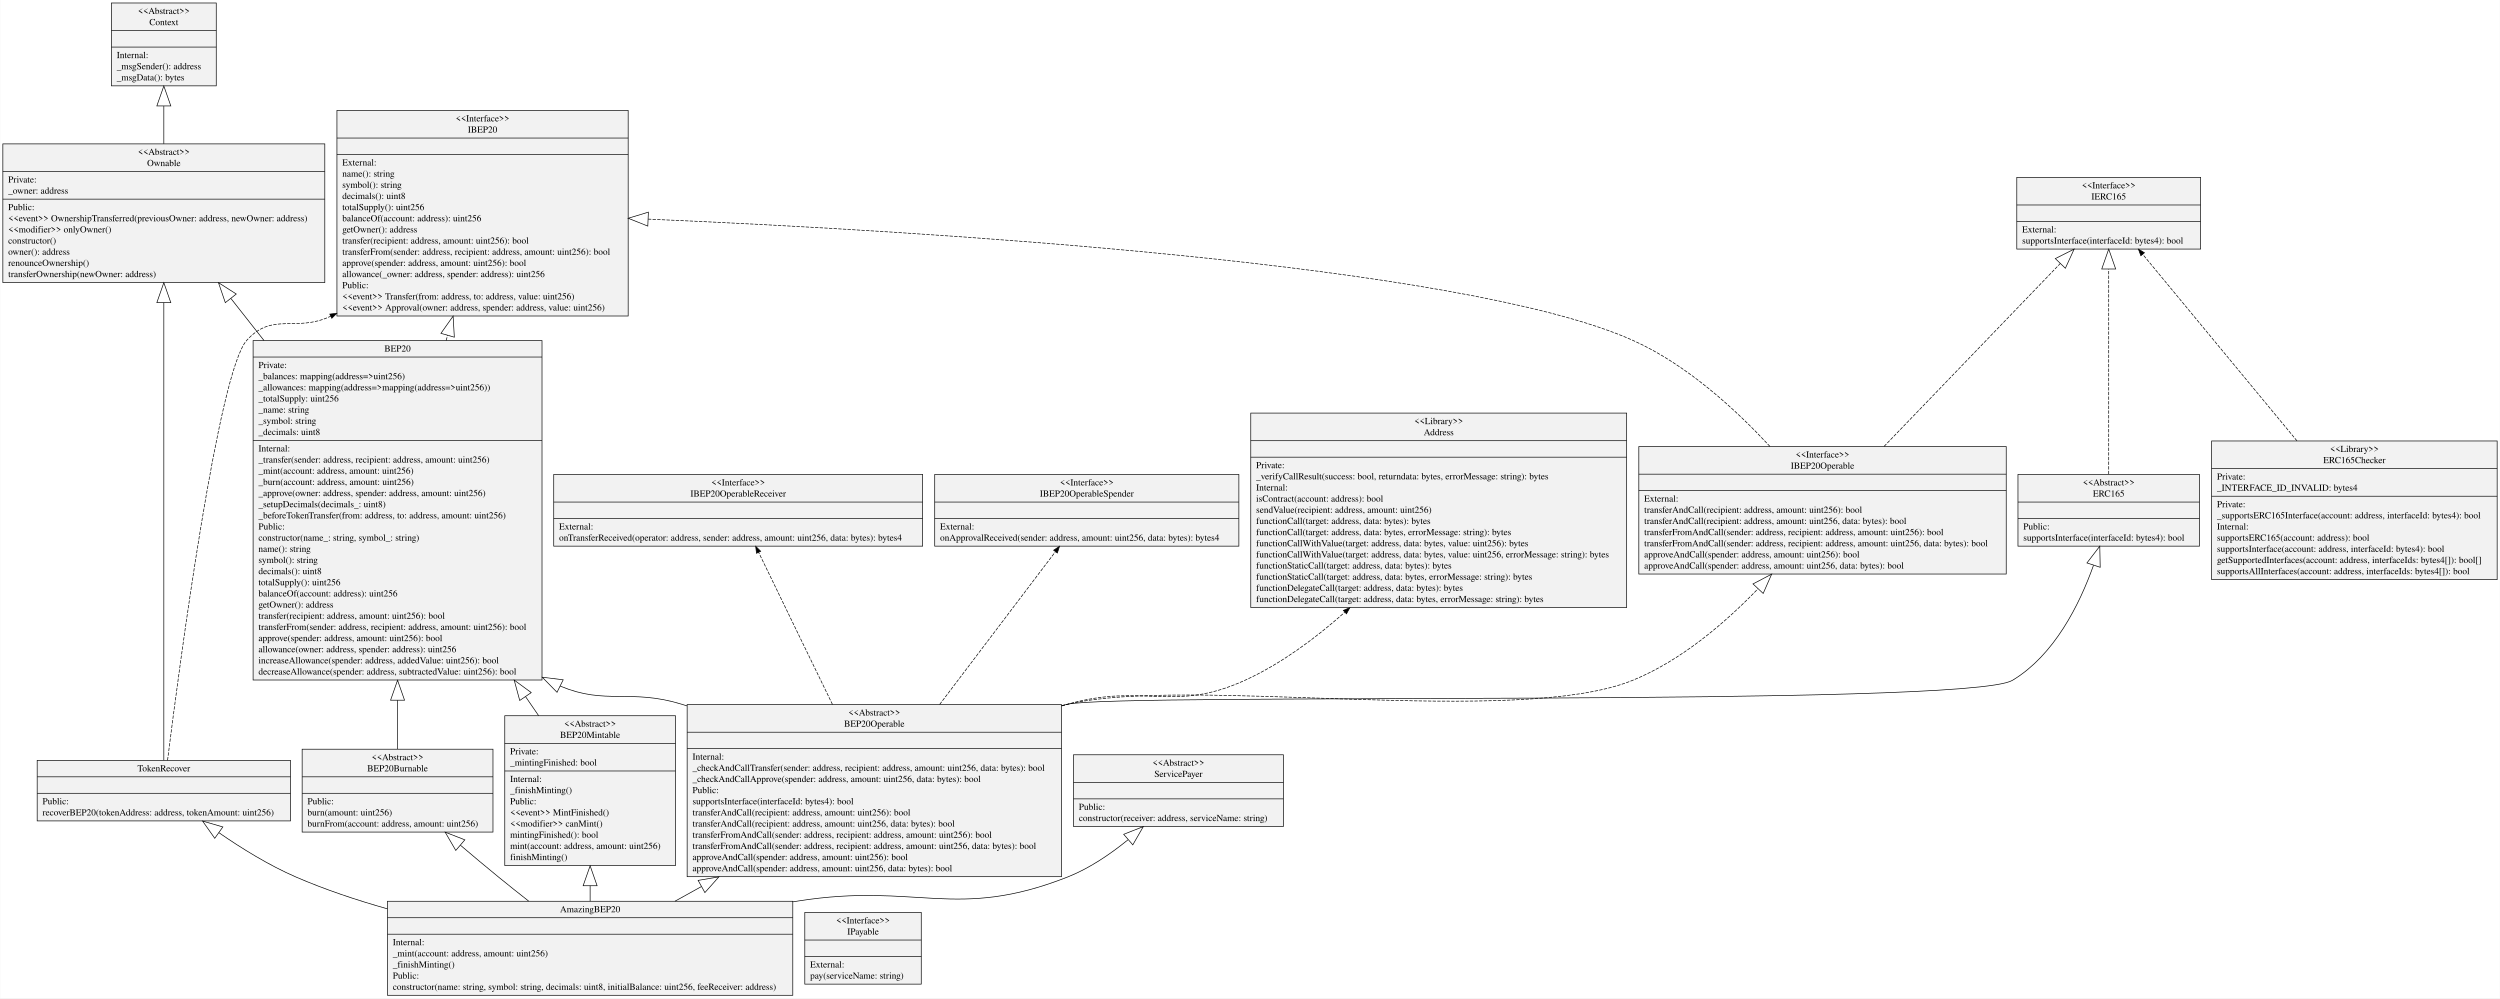
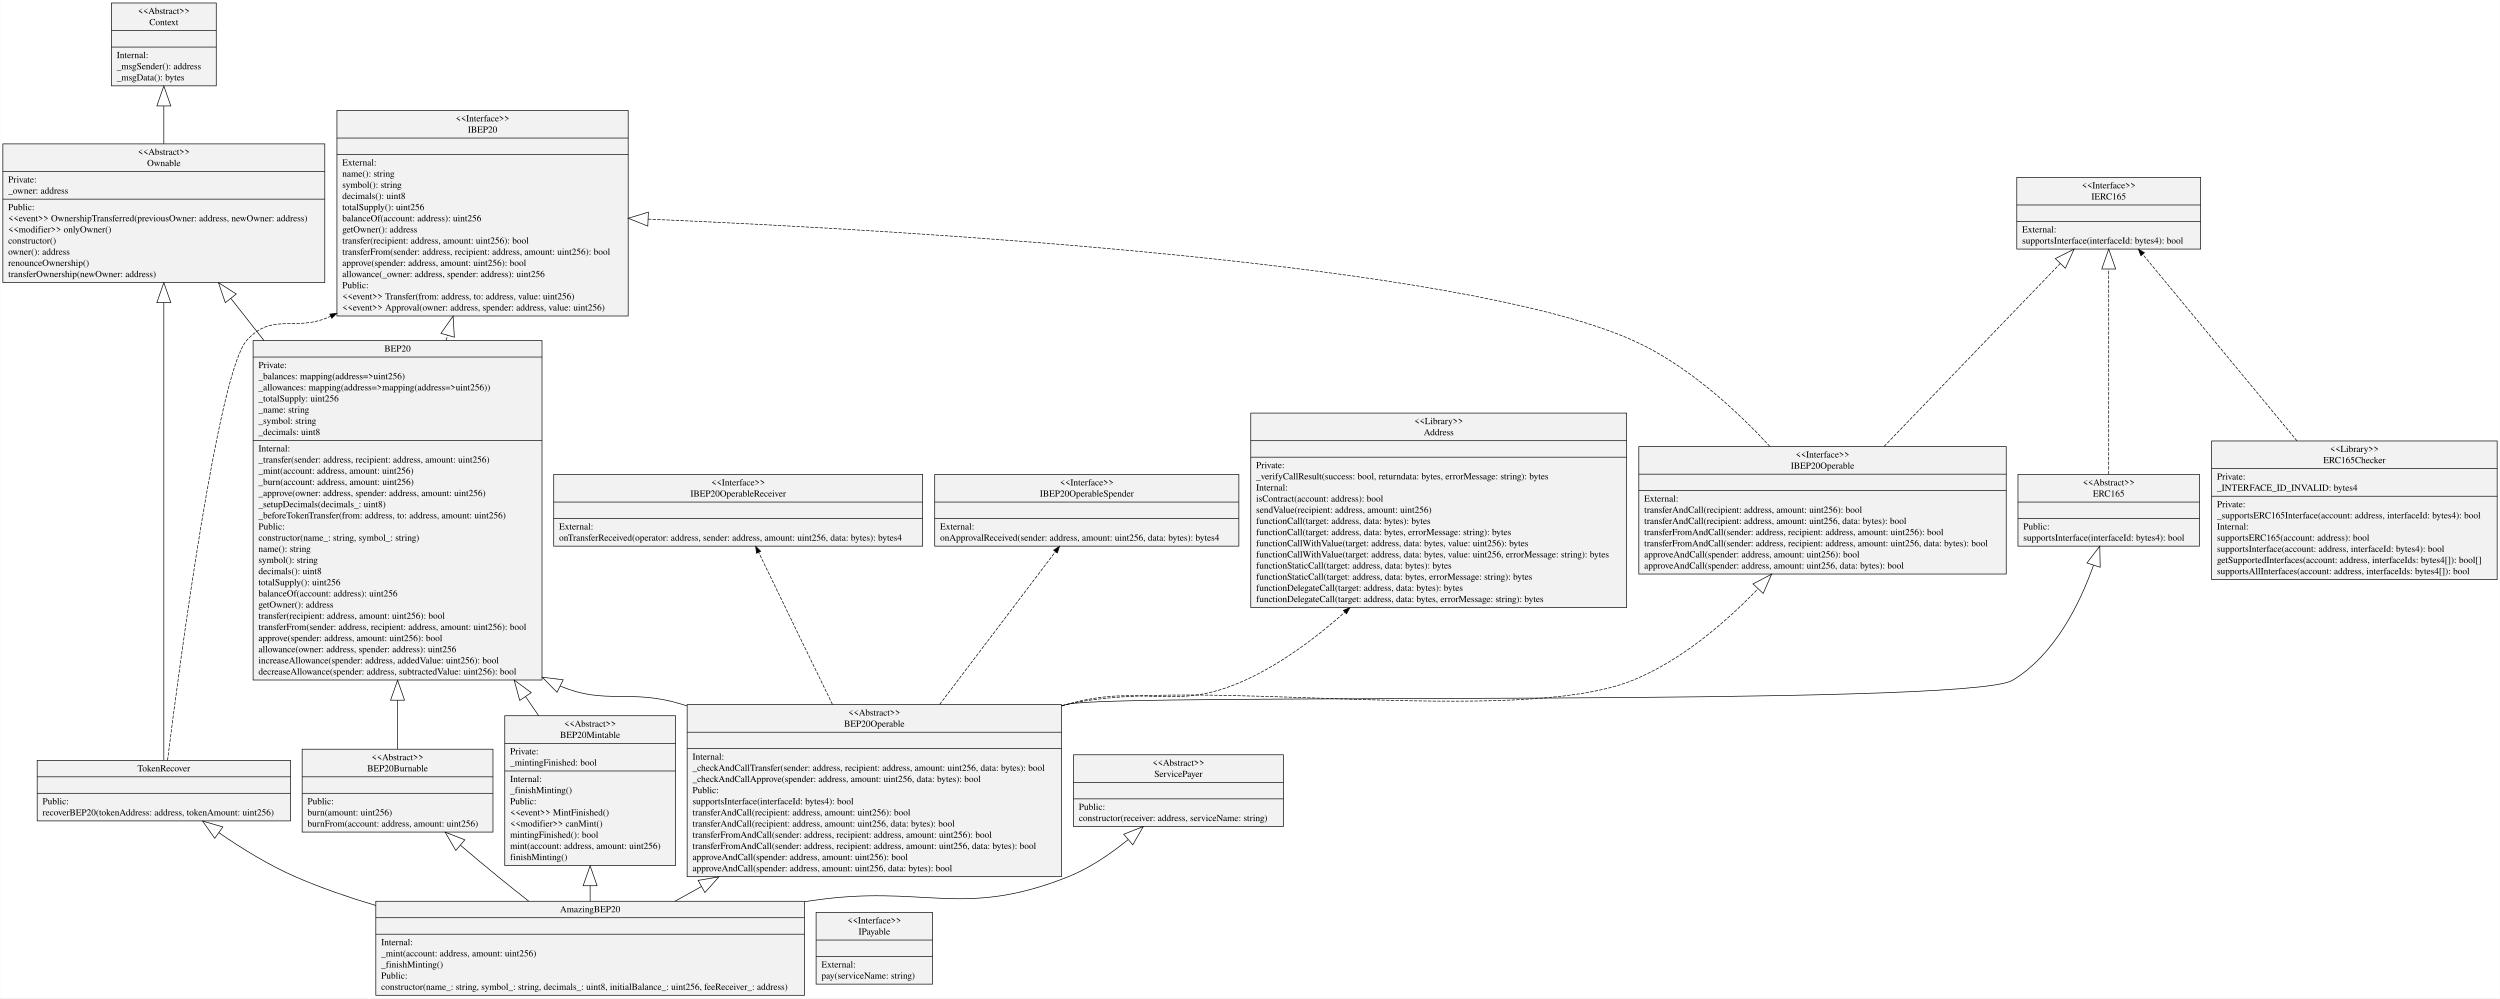
<svg xmlns="http://www.w3.org/2000/svg" width="3764pt" height="1503pt" viewBox="0.00 0.00 3764.43 1503.40">
  <g id="graph0" class="graph" transform="scale(1 1) rotate(0) translate(4 1499.4)">
    <polygon fill="#ffffff" stroke="transparent" points="-4,4 -4,-1499.4 3760.429,-1499.4 3760.429,4 -4,4" />
    <g id="node1" class="node">
      <polygon fill="#f2f2f2" stroke="#000000" points="163.488,-1370.1 163.488,-1494.9 321.386,-1494.9 321.386,-1370.1 163.488,-1370.1" />
      <text text-anchor="middle" x="242.437" y="-1478.3" font-family="Times,serif" font-size="14.00" fill="#000000">&lt;&lt;Abstract&gt;&gt;</text>
      <text text-anchor="middle" x="242.437" y="-1461.5" font-family="Times,serif" font-size="14.00" fill="#000000">Context</text>
      <polyline fill="none" stroke="#000000" points="163.488,-1453.3 321.386,-1453.3 " />
      <text text-anchor="middle" x="242.437" y="-1436.7" font-family="Times,serif" font-size="14.00" fill="#000000"> </text>
      <polyline fill="none" stroke="#000000" points="163.488,-1428.5 321.386,-1428.5 " />
      <text text-anchor="start" x="171.488" y="-1411.9" font-family="Times,serif" font-size="14.00" fill="#000000">Internal:</text>
      <text text-anchor="start" x="171.488" y="-1395.1" font-family="Times,serif" font-size="14.00" fill="#000000">    _msgSender(): address</text>
      <text text-anchor="start" x="171.488" y="-1378.3" font-family="Times,serif" font-size="14.00" fill="#000000">    _msgData(): bytes</text>
    </g>
    <g id="node2" class="node">
      <polygon fill="#f2f2f2" stroke="#000000" points="0,-1073.9 0,-1282.7 484.874,-1282.7 484.874,-1073.9 0,-1073.9" />
      <text text-anchor="middle" x="242.437" y="-1266.1" font-family="Times,serif" font-size="14.00" fill="#000000">&lt;&lt;Abstract&gt;&gt;</text>
      <text text-anchor="middle" x="242.437" y="-1249.3" font-family="Times,serif" font-size="14.00" fill="#000000">Ownable</text>
      <polyline fill="none" stroke="#000000" points="0,-1241.1 484.874,-1241.1 " />
      <text text-anchor="start" x="8" y="-1224.5" font-family="Times,serif" font-size="14.00" fill="#000000">Private:</text>
      <text text-anchor="start" x="8" y="-1207.7" font-family="Times,serif" font-size="14.00" fill="#000000">   _owner: address</text>
      <polyline fill="none" stroke="#000000" points="0,-1199.5 484.874,-1199.5 " />
      <text text-anchor="start" x="8" y="-1182.9" font-family="Times,serif" font-size="14.00" fill="#000000">Public:</text>
      <text text-anchor="start" x="8" y="-1166.1" font-family="Times,serif" font-size="14.00" fill="#000000">    &lt;&lt;event&gt;&gt; OwnershipTransferred(previousOwner: address, newOwner: address)</text>
      <text text-anchor="start" x="8" y="-1149.3" font-family="Times,serif" font-size="14.00" fill="#000000">    &lt;&lt;modifier&gt;&gt; onlyOwner()</text>
      <text text-anchor="start" x="8" y="-1132.5" font-family="Times,serif" font-size="14.00" fill="#000000">    constructor()</text>
      <text text-anchor="start" x="8" y="-1115.7" font-family="Times,serif" font-size="14.00" fill="#000000">    owner(): address</text>
      <text text-anchor="start" x="8" y="-1098.9" font-family="Times,serif" font-size="14.00" fill="#000000">    renounceOwnership()</text>
      <text text-anchor="start" x="8" y="-1082.1" font-family="Times,serif" font-size="14.00" fill="#000000">    transferOwnership(newOwner: address)</text>
    </g>
    <g id="edge1" class="edge">
      <path fill="none" stroke="#000000" d="M242.437,-1282.793C242.437,-1301.627 242.437,-1321.144 242.437,-1339.619" />
      <polygon fill="none" stroke="#000000" points="231.937,-1339.903 242.437,-1369.903 252.937,-1339.904 231.937,-1339.903" />
    </g>
    <g id="node3" class="node">
      <polygon fill="#f2f2f2" stroke="#000000" points="503.137,-1023.5 503.137,-1333.1 941.737,-1333.1 941.737,-1023.5 503.137,-1023.5" />
      <text text-anchor="middle" x="722.437" y="-1316.5" font-family="Times,serif" font-size="14.00" fill="#000000">&lt;&lt;Interface&gt;&gt;</text>
      <text text-anchor="middle" x="722.437" y="-1299.7" font-family="Times,serif" font-size="14.00" fill="#000000">IBEP20</text>
      <polyline fill="none" stroke="#000000" points="503.137,-1291.5 941.737,-1291.5 " />
      <text text-anchor="middle" x="722.437" y="-1274.9" font-family="Times,serif" font-size="14.00" fill="#000000"> </text>
      <polyline fill="none" stroke="#000000" points="503.137,-1266.7 941.737,-1266.7 " />
      <text text-anchor="start" x="511.137" y="-1250.1" font-family="Times,serif" font-size="14.00" fill="#000000">External:</text>
      <text text-anchor="start" x="511.137" y="-1233.3" font-family="Times,serif" font-size="14.00" fill="#000000">     name(): string</text>
      <text text-anchor="start" x="511.137" y="-1216.5" font-family="Times,serif" font-size="14.00" fill="#000000">     symbol(): string</text>
      <text text-anchor="start" x="511.137" y="-1199.7" font-family="Times,serif" font-size="14.00" fill="#000000">     decimals(): uint8</text>
      <text text-anchor="start" x="511.137" y="-1182.9" font-family="Times,serif" font-size="14.00" fill="#000000">     totalSupply(): uint256</text>
      <text text-anchor="start" x="511.137" y="-1166.1" font-family="Times,serif" font-size="14.00" fill="#000000">     balanceOf(account: address): uint256</text>
      <text text-anchor="start" x="511.137" y="-1149.3" font-family="Times,serif" font-size="14.00" fill="#000000">     getOwner(): address</text>
      <text text-anchor="start" x="511.137" y="-1132.5" font-family="Times,serif" font-size="14.00" fill="#000000">     transfer(recipient: address, amount: uint256): bool</text>
      <text text-anchor="start" x="511.137" y="-1115.7" font-family="Times,serif" font-size="14.00" fill="#000000">     transferFrom(sender: address, recipient: address, amount: uint256): bool</text>
      <text text-anchor="start" x="511.137" y="-1098.9" font-family="Times,serif" font-size="14.00" fill="#000000">     approve(spender: address, amount: uint256): bool</text>
      <text text-anchor="start" x="511.137" y="-1082.1" font-family="Times,serif" font-size="14.00" fill="#000000">     allowance(_owner: address, spender: address): uint256</text>
      <text text-anchor="start" x="511.137" y="-1065.3" font-family="Times,serif" font-size="14.00" fill="#000000">Public:</text>
      <text text-anchor="start" x="511.137" y="-1048.5" font-family="Times,serif" font-size="14.00" fill="#000000">    &lt;&lt;event&gt;&gt; Transfer(from: address, to: address, value: uint256)</text>
      <text text-anchor="start" x="511.137" y="-1031.7" font-family="Times,serif" font-size="14.00" fill="#000000">    &lt;&lt;event&gt;&gt; Approval(owner: address, spender: address, value: uint256)</text>
    </g>
    <g id="node4" class="node">
      <polygon fill="#f2f2f2" stroke="#000000" points="376.887,-475.3 376.887,-986.5 811.987,-986.5 811.987,-475.3 376.887,-475.3" />
      <text text-anchor="middle" x="594.437" y="-969.9" font-family="Times,serif" font-size="14.00" fill="#000000">BEP20</text>
      <polyline fill="none" stroke="#000000" points="376.887,-961.7 811.987,-961.7 " />
      <text text-anchor="start" x="384.887" y="-945.1" font-family="Times,serif" font-size="14.00" fill="#000000">Private:</text>
      <text text-anchor="start" x="384.887" y="-928.3" font-family="Times,serif" font-size="14.00" fill="#000000">   _balances: mapping(address=&gt;uint256)</text>
      <text text-anchor="start" x="384.887" y="-911.5" font-family="Times,serif" font-size="14.00" fill="#000000">   _allowances: mapping(address=&gt;mapping(address=&gt;uint256))</text>
      <text text-anchor="start" x="384.887" y="-894.7" font-family="Times,serif" font-size="14.00" fill="#000000">   _totalSupply: uint256</text>
      <text text-anchor="start" x="384.887" y="-877.9" font-family="Times,serif" font-size="14.00" fill="#000000">   _name: string</text>
      <text text-anchor="start" x="384.887" y="-861.1" font-family="Times,serif" font-size="14.00" fill="#000000">   _symbol: string</text>
      <text text-anchor="start" x="384.887" y="-844.3" font-family="Times,serif" font-size="14.00" fill="#000000">   _decimals: uint8</text>
      <polyline fill="none" stroke="#000000" points="376.887,-836.1 811.987,-836.1 " />
      <text text-anchor="start" x="384.887" y="-819.5" font-family="Times,serif" font-size="14.00" fill="#000000">Internal:</text>
      <text text-anchor="start" x="384.887" y="-802.7" font-family="Times,serif" font-size="14.00" fill="#000000">    _transfer(sender: address, recipient: address, amount: uint256)</text>
      <text text-anchor="start" x="384.887" y="-785.9" font-family="Times,serif" font-size="14.00" fill="#000000">    _mint(account: address, amount: uint256)</text>
      <text text-anchor="start" x="384.887" y="-769.1" font-family="Times,serif" font-size="14.00" fill="#000000">    _burn(account: address, amount: uint256)</text>
      <text text-anchor="start" x="384.887" y="-752.3" font-family="Times,serif" font-size="14.00" fill="#000000">    _approve(owner: address, spender: address, amount: uint256)</text>
      <text text-anchor="start" x="384.887" y="-735.5" font-family="Times,serif" font-size="14.00" fill="#000000">    _setupDecimals(decimals_: uint8)</text>
      <text text-anchor="start" x="384.887" y="-718.7" font-family="Times,serif" font-size="14.00" fill="#000000">    _beforeTokenTransfer(from: address, to: address, amount: uint256)</text>
      <text text-anchor="start" x="384.887" y="-701.9" font-family="Times,serif" font-size="14.00" fill="#000000">Public:</text>
      <text text-anchor="start" x="384.887" y="-685.1" font-family="Times,serif" font-size="14.00" fill="#000000">    constructor(name_: string, symbol_: string)</text>
      <text text-anchor="start" x="384.887" y="-668.3" font-family="Times,serif" font-size="14.00" fill="#000000">    name(): string</text>
      <text text-anchor="start" x="384.887" y="-651.5" font-family="Times,serif" font-size="14.00" fill="#000000">    symbol(): string</text>
      <text text-anchor="start" x="384.887" y="-634.7" font-family="Times,serif" font-size="14.00" fill="#000000">    decimals(): uint8</text>
      <text text-anchor="start" x="384.887" y="-617.9" font-family="Times,serif" font-size="14.00" fill="#000000">    totalSupply(): uint256</text>
      <text text-anchor="start" x="384.887" y="-601.1" font-family="Times,serif" font-size="14.00" fill="#000000">    balanceOf(account: address): uint256</text>
      <text text-anchor="start" x="384.887" y="-584.3" font-family="Times,serif" font-size="14.00" fill="#000000">    getOwner(): address</text>
      <text text-anchor="start" x="384.887" y="-567.5" font-family="Times,serif" font-size="14.00" fill="#000000">    transfer(recipient: address, amount: uint256): bool</text>
      <text text-anchor="start" x="384.887" y="-550.7" font-family="Times,serif" font-size="14.00" fill="#000000">    transferFrom(sender: address, recipient: address, amount: uint256): bool</text>
      <text text-anchor="start" x="384.887" y="-533.9" font-family="Times,serif" font-size="14.00" fill="#000000">    approve(spender: address, amount: uint256): bool</text>
      <text text-anchor="start" x="384.887" y="-517.1" font-family="Times,serif" font-size="14.00" fill="#000000">    allowance(owner: address, spender: address): uint256</text>
      <text text-anchor="start" x="384.887" y="-500.3" font-family="Times,serif" font-size="14.00" fill="#000000">    increaseAllowance(spender: address, addedValue: uint256): bool</text>
      <text text-anchor="start" x="384.887" y="-483.5" font-family="Times,serif" font-size="14.00" fill="#000000">    decreaseAllowance(spender: address, subtractedValue: uint256): bool</text>
    </g>
    <g id="edge2" class="edge">
      <path fill="none" stroke="#000000" d="M393.248,-986.615C376.114,-1008.394 359.305,-1029.759 343.488,-1049.862" />
      <polygon fill="none" stroke="#000000" points="335.031,-1043.63 324.733,-1073.7 351.535,-1056.615 335.031,-1043.63" />
    </g>
    <g id="edge3" class="edge">
      <path fill="none" stroke="#000000" stroke-dasharray="5,2" d="M667.596,-986.615C668.347,-989.237 669.095,-991.853 669.841,-994.461" />
      <polygon fill="none" stroke="#000000" points="659.757,-997.387 678.104,-1023.342 679.947,-991.611 659.757,-997.387" />
    </g>
    <g id="node5" class="node">
      <polygon fill="#f2f2f2" stroke="#000000" points="755.905,-195.9 755.905,-421.5 1012.969,-421.5 1012.969,-195.9 755.905,-195.9" />
      <text text-anchor="middle" x="884.437" y="-404.9" font-family="Times,serif" font-size="14.00" fill="#000000">&lt;&lt;Abstract&gt;&gt;</text>
      <text text-anchor="middle" x="884.437" y="-388.1" font-family="Times,serif" font-size="14.00" fill="#000000">BEP20Mintable</text>
      <polyline fill="none" stroke="#000000" points="755.905,-379.9 1012.969,-379.9 " />
      <text text-anchor="start" x="763.905" y="-363.3" font-family="Times,serif" font-size="14.00" fill="#000000">Private:</text>
      <text text-anchor="start" x="763.905" y="-346.5" font-family="Times,serif" font-size="14.00" fill="#000000">   _mintingFinished: bool</text>
      <polyline fill="none" stroke="#000000" points="755.905,-338.3 1012.969,-338.3 " />
      <text text-anchor="start" x="763.905" y="-321.7" font-family="Times,serif" font-size="14.00" fill="#000000">Internal:</text>
      <text text-anchor="start" x="763.905" y="-304.9" font-family="Times,serif" font-size="14.00" fill="#000000">    _finishMinting()</text>
      <text text-anchor="start" x="763.905" y="-288.1" font-family="Times,serif" font-size="14.00" fill="#000000">Public:</text>
      <text text-anchor="start" x="763.905" y="-271.3" font-family="Times,serif" font-size="14.00" fill="#000000">    &lt;&lt;event&gt;&gt; MintFinished()</text>
      <text text-anchor="start" x="763.905" y="-254.5" font-family="Times,serif" font-size="14.00" fill="#000000">    &lt;&lt;modifier&gt;&gt; canMint()</text>
      <text text-anchor="start" x="763.905" y="-237.7" font-family="Times,serif" font-size="14.00" fill="#000000">    mintingFinished(): bool</text>
      <text text-anchor="start" x="763.905" y="-220.9" font-family="Times,serif" font-size="14.00" fill="#000000">    mint(account: address, amount: uint256)</text>
      <text text-anchor="start" x="763.905" y="-204.1" font-family="Times,serif" font-size="14.00" fill="#000000">    finishMinting()</text>
    </g>
    <g id="edge4" class="edge">
      <path fill="none" stroke="#000000" d="M806.913,-421.564C800.536,-430.849 793.935,-440.459 787.178,-450.296" />
      <polygon fill="none" stroke="#000000" points="778.431,-444.485 770.1,-475.158 795.741,-456.375 778.431,-444.485" />
    </g>
    <g id="node6" class="node">
      <polygon fill="#f2f2f2" stroke="#000000" points="450.743,-246.3 450.743,-371.1 738.131,-371.1 738.131,-246.3 450.743,-246.3" />
      <text text-anchor="middle" x="594.437" y="-354.5" font-family="Times,serif" font-size="14.00" fill="#000000">&lt;&lt;Abstract&gt;&gt;</text>
      <text text-anchor="middle" x="594.437" y="-337.7" font-family="Times,serif" font-size="14.00" fill="#000000">BEP20Burnable</text>
      <polyline fill="none" stroke="#000000" points="450.743,-329.5 738.131,-329.5 " />
      <text text-anchor="middle" x="594.437" y="-312.9" font-family="Times,serif" font-size="14.00" fill="#000000"> </text>
      <polyline fill="none" stroke="#000000" points="450.743,-304.7 738.131,-304.7 " />
      <text text-anchor="start" x="458.743" y="-288.1" font-family="Times,serif" font-size="14.00" fill="#000000">Public:</text>
      <text text-anchor="start" x="458.743" y="-271.3" font-family="Times,serif" font-size="14.00" fill="#000000">    burn(amount: uint256)</text>
      <text text-anchor="start" x="458.743" y="-254.5" font-family="Times,serif" font-size="14.00" fill="#000000">    burnFrom(account: address, amount: uint256)</text>
    </g>
    <g id="edge5" class="edge">
      <path fill="none" stroke="#000000" d="M594.437,-371.452C594.437,-392.623 594.437,-417.819 594.437,-444.906" />
      <polygon fill="none" stroke="#000000" points="583.937,-444.938 594.437,-474.938 604.937,-444.938 583.937,-444.938" />
    </g>
    <g id="node7" class="node">
      <polygon fill="#f2f2f2" stroke="#000000" points="3033.019,-1124.3 3033.019,-1232.3 3309.855,-1232.3 3309.855,-1124.3 3033.019,-1124.3" />
      <text text-anchor="middle" x="3171.437" y="-1215.7" font-family="Times,serif" font-size="14.00" fill="#000000">&lt;&lt;Interface&gt;&gt;</text>
      <text text-anchor="middle" x="3171.437" y="-1198.9" font-family="Times,serif" font-size="14.00" fill="#000000">IERC165</text>
      <polyline fill="none" stroke="#000000" points="3033.019,-1190.7 3309.855,-1190.7 " />
      <text text-anchor="middle" x="3171.437" y="-1174.1" font-family="Times,serif" font-size="14.00" fill="#000000"> </text>
      <polyline fill="none" stroke="#000000" points="3033.019,-1165.9 3309.855,-1165.9 " />
      <text text-anchor="start" x="3041.019" y="-1149.3" font-family="Times,serif" font-size="14.00" fill="#000000">External:</text>
      <text text-anchor="start" x="3041.019" y="-1132.5" font-family="Times,serif" font-size="14.00" fill="#000000">     supportsInterface(interfaceId: bytes4): bool</text>
    </g>
    <g id="node8" class="node">
      <polygon fill="#f2f2f2" stroke="#000000" points="2463.787,-634.9 2463.787,-826.9 3017.086,-826.9 3017.086,-634.9 2463.787,-634.9" />
      <text text-anchor="middle" x="2740.437" y="-810.3" font-family="Times,serif" font-size="14.00" fill="#000000">&lt;&lt;Interface&gt;&gt;</text>
      <text text-anchor="middle" x="2740.437" y="-793.5" font-family="Times,serif" font-size="14.00" fill="#000000">IBEP20Operable</text>
      <polyline fill="none" stroke="#000000" points="2463.787,-785.3 3017.086,-785.3 " />
      <text text-anchor="middle" x="2740.437" y="-768.7" font-family="Times,serif" font-size="14.00" fill="#000000"> </text>
      <polyline fill="none" stroke="#000000" points="2463.787,-760.5 3017.086,-760.5 " />
      <text text-anchor="start" x="2471.787" y="-743.9" font-family="Times,serif" font-size="14.00" fill="#000000">External:</text>
      <text text-anchor="start" x="2471.787" y="-727.1" font-family="Times,serif" font-size="14.00" fill="#000000">     transferAndCall(recipient: address, amount: uint256): bool</text>
      <text text-anchor="start" x="2471.787" y="-710.3" font-family="Times,serif" font-size="14.00" fill="#000000">     transferAndCall(recipient: address, amount: uint256, data: bytes): bool</text>
      <text text-anchor="start" x="2471.787" y="-693.5" font-family="Times,serif" font-size="14.00" fill="#000000">     transferFromAndCall(sender: address, recipient: address, amount: uint256): bool</text>
      <text text-anchor="start" x="2471.787" y="-676.7" font-family="Times,serif" font-size="14.00" fill="#000000">     transferFromAndCall(sender: address, recipient: address, amount: uint256, data: bytes): bool</text>
      <text text-anchor="start" x="2471.787" y="-659.9" font-family="Times,serif" font-size="14.00" fill="#000000">     approveAndCall(spender: address, amount: uint256): bool</text>
      <text text-anchor="start" x="2471.787" y="-643.1" font-family="Times,serif" font-size="14.00" fill="#000000">     approveAndCall(spender: address, amount: uint256, data: bytes): bool</text>
    </g>
    <g id="edge6" class="edge">
      <path fill="none" stroke="#000000" stroke-dasharray="5,2" d="M2661.271,-827.05C2608.849,-883.638 2535.068,-950.978 2454.437,-987 2195.346,-1102.75 1385.85,-1151.585 971.792,-1169.418" />
      <polygon fill="none" stroke="#000000" points="971.297,-1158.929 941.767,-1170.687 972.183,-1179.911 971.297,-1158.929" />
    </g>
    <g id="edge7" class="edge">
      <path fill="none" stroke="#000000" stroke-dasharray="5,2" d="M2833.162,-827.153C2912.592,-909.606 3025.416,-1026.723 3098.523,-1102.612" />
      <polygon fill="none" stroke="#000000" points="3091.023,-1109.96 3119.398,-1124.281 3106.147,-1095.391 3091.023,-1109.96" />
    </g>
    <g id="node9" class="node">
      <polygon fill="#f2f2f2" stroke="#000000" points="829.638,-676.9 829.638,-784.9 1385.236,-784.9 1385.236,-676.9 829.638,-676.9" />
      <text text-anchor="middle" x="1107.437" y="-768.3" font-family="Times,serif" font-size="14.00" fill="#000000">&lt;&lt;Interface&gt;&gt;</text>
      <text text-anchor="middle" x="1107.437" y="-751.5" font-family="Times,serif" font-size="14.00" fill="#000000">IBEP20OperableReceiver</text>
      <polyline fill="none" stroke="#000000" points="829.638,-743.3 1385.236,-743.3 " />
      <text text-anchor="middle" x="1107.437" y="-726.7" font-family="Times,serif" font-size="14.00" fill="#000000"> </text>
      <polyline fill="none" stroke="#000000" points="829.638,-718.5 1385.236,-718.5 " />
      <text text-anchor="start" x="837.638" y="-701.9" font-family="Times,serif" font-size="14.00" fill="#000000">External:</text>
      <text text-anchor="start" x="837.638" y="-685.1" font-family="Times,serif" font-size="14.00" fill="#000000">     onTransferReceived(operator: address, sender: address, amount: uint256, data: bytes): bytes4</text>
    </g>
    <g id="node10" class="node">
      <polygon fill="#f2f2f2" stroke="#000000" points="1403.411,-676.9 1403.411,-784.9 1861.463,-784.9 1861.463,-676.9 1403.411,-676.9" />
      <text text-anchor="middle" x="1632.437" y="-768.3" font-family="Times,serif" font-size="14.00" fill="#000000">&lt;&lt;Interface&gt;&gt;</text>
      <text text-anchor="middle" x="1632.437" y="-751.5" font-family="Times,serif" font-size="14.00" fill="#000000">IBEP20OperableSpender</text>
      <polyline fill="none" stroke="#000000" points="1403.411,-743.3 1861.463,-743.3 " />
      <text text-anchor="middle" x="1632.437" y="-726.7" font-family="Times,serif" font-size="14.00" fill="#000000"> </text>
      <polyline fill="none" stroke="#000000" points="1403.411,-718.5 1861.463,-718.5 " />
      <text text-anchor="start" x="1411.411" y="-701.9" font-family="Times,serif" font-size="14.00" fill="#000000">External:</text>
      <text text-anchor="start" x="1411.411" y="-685.1" font-family="Times,serif" font-size="14.00" fill="#000000">     onApprovalReceived(sender: address, amount: uint256, data: bytes): bytes4</text>
    </g>
    <g id="node11" class="node">
      <polygon fill="#f2f2f2" stroke="#000000" points="1879.379,-584.5 1879.379,-877.3 2445.495,-877.3 2445.495,-584.5 1879.379,-584.5" />
      <text text-anchor="middle" x="2162.437" y="-860.7" font-family="Times,serif" font-size="14.00" fill="#000000">&lt;&lt;Library&gt;&gt;</text>
      <text text-anchor="middle" x="2162.437" y="-843.9" font-family="Times,serif" font-size="14.00" fill="#000000">Address</text>
      <polyline fill="none" stroke="#000000" points="1879.379,-835.7 2445.495,-835.7 " />
      <text text-anchor="middle" x="2162.437" y="-819.1" font-family="Times,serif" font-size="14.00" fill="#000000"> </text>
      <polyline fill="none" stroke="#000000" points="1879.379,-810.9 2445.495,-810.9 " />
      <text text-anchor="start" x="1887.379" y="-794.3" font-family="Times,serif" font-size="14.00" fill="#000000">Private:</text>
      <text text-anchor="start" x="1887.379" y="-777.5" font-family="Times,serif" font-size="14.00" fill="#000000">    _verifyCallResult(success: bool, returndata: bytes, errorMessage: string): bytes</text>
      <text text-anchor="start" x="1887.379" y="-760.7" font-family="Times,serif" font-size="14.00" fill="#000000">Internal:</text>
      <text text-anchor="start" x="1887.379" y="-743.9" font-family="Times,serif" font-size="14.00" fill="#000000">    isContract(account: address): bool</text>
      <text text-anchor="start" x="1887.379" y="-727.1" font-family="Times,serif" font-size="14.00" fill="#000000">    sendValue(recipient: address, amount: uint256)</text>
      <text text-anchor="start" x="1887.379" y="-710.3" font-family="Times,serif" font-size="14.00" fill="#000000">    functionCall(target: address, data: bytes): bytes</text>
      <text text-anchor="start" x="1887.379" y="-693.5" font-family="Times,serif" font-size="14.00" fill="#000000">    functionCall(target: address, data: bytes, errorMessage: string): bytes</text>
      <text text-anchor="start" x="1887.379" y="-676.7" font-family="Times,serif" font-size="14.00" fill="#000000">    functionCallWithValue(target: address, data: bytes, value: uint256): bytes</text>
      <text text-anchor="start" x="1887.379" y="-659.9" font-family="Times,serif" font-size="14.00" fill="#000000">    functionCallWithValue(target: address, data: bytes, value: uint256, errorMessage: string): bytes</text>
      <text text-anchor="start" x="1887.379" y="-643.1" font-family="Times,serif" font-size="14.00" fill="#000000">    functionStaticCall(target: address, data: bytes): bytes</text>
      <text text-anchor="start" x="1887.379" y="-626.3" font-family="Times,serif" font-size="14.00" fill="#000000">    functionStaticCall(target: address, data: bytes, errorMessage: string): bytes</text>
      <text text-anchor="start" x="1887.379" y="-609.5" font-family="Times,serif" font-size="14.00" fill="#000000">    functionDelegateCall(target: address, data: bytes): bytes</text>
      <text text-anchor="start" x="1887.379" y="-592.7" font-family="Times,serif" font-size="14.00" fill="#000000">    functionDelegateCall(target: address, data: bytes, errorMessage: string): bytes</text>
    </g>
    <g id="node12" class="node">
      <polygon fill="#f2f2f2" stroke="#000000" points="3326.445,-626.5 3326.445,-835.3 3756.429,-835.3 3756.429,-626.5 3326.445,-626.5" />
      <text text-anchor="middle" x="3541.437" y="-818.7" font-family="Times,serif" font-size="14.00" fill="#000000">&lt;&lt;Library&gt;&gt;</text>
      <text text-anchor="middle" x="3541.437" y="-801.9" font-family="Times,serif" font-size="14.00" fill="#000000">ERC165Checker</text>
      <polyline fill="none" stroke="#000000" points="3326.445,-793.7 3756.429,-793.7 " />
      <text text-anchor="start" x="3334.445" y="-777.1" font-family="Times,serif" font-size="14.00" fill="#000000">Private:</text>
      <text text-anchor="start" x="3334.445" y="-760.3" font-family="Times,serif" font-size="14.00" fill="#000000">   _INTERFACE_ID_INVALID: bytes4</text>
      <polyline fill="none" stroke="#000000" points="3326.445,-752.1 3756.429,-752.1 " />
      <text text-anchor="start" x="3334.445" y="-735.5" font-family="Times,serif" font-size="14.00" fill="#000000">Private:</text>
      <text text-anchor="start" x="3334.445" y="-718.7" font-family="Times,serif" font-size="14.00" fill="#000000">    _supportsERC165Interface(account: address, interfaceId: bytes4): bool</text>
      <text text-anchor="start" x="3334.445" y="-701.9" font-family="Times,serif" font-size="14.00" fill="#000000">Internal:</text>
      <text text-anchor="start" x="3334.445" y="-685.1" font-family="Times,serif" font-size="14.00" fill="#000000">    supportsERC165(account: address): bool</text>
      <text text-anchor="start" x="3334.445" y="-668.3" font-family="Times,serif" font-size="14.00" fill="#000000">    supportsInterface(account: address, interfaceId: bytes4): bool</text>
      <text text-anchor="start" x="3334.445" y="-651.5" font-family="Times,serif" font-size="14.00" fill="#000000">    getSupportedInterfaces(account: address, interfaceIds: bytes4[]): bool[]</text>
      <text text-anchor="start" x="3334.445" y="-634.7" font-family="Times,serif" font-size="14.00" fill="#000000">    supportsAllInterfaces(account: address, interfaceIds: bytes4[]): bool</text>
    </g>
    <g id="edge8" class="edge">
      <path fill="none" stroke="#000000" stroke-dasharray="5,2" d="M3454.922,-835.513C3382.801,-922.721 3282.495,-1044.01 3222.557,-1116.486" />
      <polygon fill="#000000" stroke="#000000" points="3219.845,-1114.274 3216.169,-1124.21 3225.239,-1118.735 3219.845,-1114.274" />
    </g>
    <g id="node13" class="node">
      <polygon fill="#f2f2f2" stroke="#000000" points="3034.769,-676.9 3034.769,-784.9 3308.105,-784.9 3308.105,-676.9 3034.769,-676.9" />
      <text text-anchor="middle" x="3171.437" y="-768.3" font-family="Times,serif" font-size="14.00" fill="#000000">&lt;&lt;Abstract&gt;&gt;</text>
      <text text-anchor="middle" x="3171.437" y="-751.5" font-family="Times,serif" font-size="14.00" fill="#000000">ERC165</text>
      <polyline fill="none" stroke="#000000" points="3034.769,-743.3 3308.105,-743.3 " />
      <text text-anchor="middle" x="3171.437" y="-726.7" font-family="Times,serif" font-size="14.00" fill="#000000"> </text>
      <polyline fill="none" stroke="#000000" points="3034.769,-718.5 3308.105,-718.5 " />
      <text text-anchor="start" x="3042.769" y="-701.9" font-family="Times,serif" font-size="14.00" fill="#000000">Public:</text>
      <text text-anchor="start" x="3042.769" y="-685.1" font-family="Times,serif" font-size="14.00" fill="#000000">    supportsInterface(interfaceId: bytes4): bool</text>
    </g>
    <g id="edge9" class="edge">
      <path fill="none" stroke="#000000" stroke-dasharray="5,2" d="M3171.437,-785.313C3171.437,-862.221 3171.437,-1003.42 3171.437,-1093.972" />
      <polygon fill="none" stroke="#000000" points="3160.937,-1094.265 3171.437,-1124.265 3181.937,-1094.265 3160.937,-1094.265" />
    </g>
    <g id="node14" class="node">
      <polygon fill="#f2f2f2" stroke="#000000" points="1030.552,-179.1 1030.552,-438.3 1594.322,-438.3 1594.322,-179.1 1030.552,-179.1" />
      <text text-anchor="middle" x="1312.437" y="-421.7" font-family="Times,serif" font-size="14.00" fill="#000000">&lt;&lt;Abstract&gt;&gt;</text>
      <text text-anchor="middle" x="1312.437" y="-404.9" font-family="Times,serif" font-size="14.00" fill="#000000">BEP20Operable</text>
      <polyline fill="none" stroke="#000000" points="1030.552,-396.7 1594.322,-396.7 " />
      <text text-anchor="middle" x="1312.437" y="-380.1" font-family="Times,serif" font-size="14.00" fill="#000000"> </text>
      <polyline fill="none" stroke="#000000" points="1030.552,-371.9 1594.322,-371.9 " />
      <text text-anchor="start" x="1038.552" y="-355.3" font-family="Times,serif" font-size="14.00" fill="#000000">Internal:</text>
      <text text-anchor="start" x="1038.552" y="-338.5" font-family="Times,serif" font-size="14.00" fill="#000000">    _checkAndCallTransfer(sender: address, recipient: address, amount: uint256, data: bytes): bool</text>
      <text text-anchor="start" x="1038.552" y="-321.7" font-family="Times,serif" font-size="14.00" fill="#000000">    _checkAndCallApprove(spender: address, amount: uint256, data: bytes): bool</text>
      <text text-anchor="start" x="1038.552" y="-304.9" font-family="Times,serif" font-size="14.00" fill="#000000">Public:</text>
      <text text-anchor="start" x="1038.552" y="-288.1" font-family="Times,serif" font-size="14.00" fill="#000000">    supportsInterface(interfaceId: bytes4): bool</text>
      <text text-anchor="start" x="1038.552" y="-271.3" font-family="Times,serif" font-size="14.00" fill="#000000">    transferAndCall(recipient: address, amount: uint256): bool</text>
      <text text-anchor="start" x="1038.552" y="-254.5" font-family="Times,serif" font-size="14.00" fill="#000000">    transferAndCall(recipient: address, amount: uint256, data: bytes): bool</text>
      <text text-anchor="start" x="1038.552" y="-237.7" font-family="Times,serif" font-size="14.00" fill="#000000">    transferFromAndCall(sender: address, recipient: address, amount: uint256): bool</text>
      <text text-anchor="start" x="1038.552" y="-220.9" font-family="Times,serif" font-size="14.00" fill="#000000">    transferFromAndCall(sender: address, recipient: address, amount: uint256, data: bytes): bool</text>
      <text text-anchor="start" x="1038.552" y="-204.1" font-family="Times,serif" font-size="14.00" fill="#000000">    approveAndCall(spender: address, amount: uint256): bool</text>
      <text text-anchor="start" x="1038.552" y="-187.3" font-family="Times,serif" font-size="14.00" fill="#000000">    approveAndCall(spender: address, amount: uint256, data: bytes): bool</text>
    </g>
    <g id="edge10" class="edge">
      <path fill="none" stroke="#000000" d="M1030.369,-436.309C1027.718,-437.156 1025.074,-437.987 1022.437,-438.8 944.823,-462.727 908.287,-437.147 839.346,-466.158" />
      <polygon fill="none" stroke="#000000" points="834.583,-456.8 812.345,-479.509 843.891,-475.624 834.583,-456.8" />
    </g>
    <g id="edge11" class="edge">
      <path fill="none" stroke="#000000" stroke-dasharray="5,2" d="M1594.53,-436.618C1597.505,-437.374 1600.474,-438.102 1603.437,-438.8 1787.674,-482.2 2279.104,-403.488 2454.437,-474.8 2526.826,-504.242 2592.9,-560.437 2643.259,-612.703" />
      <polygon fill="none" stroke="#000000" points="2635.708,-620.001 2663.851,-634.773 2651.062,-605.675 2635.708,-620.001" />
    </g>
    <g id="edge14" class="edge">
      <path fill="none" stroke="#000000" stroke-dasharray="5,2" d="M1249.397,-438.531C1212.462,-514.6 1167.459,-607.284 1138.162,-667.621" />
      <polygon fill="#000000" stroke="#000000" points="1134.997,-666.126 1133.778,-676.651 1141.294,-669.184 1134.997,-666.126" />
    </g>
    <g id="edge15" class="edge">
      <path fill="none" stroke="#000000" stroke-dasharray="5,2" d="M1410.84,-438.531C1468.732,-514.912 1539.321,-608.045 1585.038,-668.363" />
      <polygon fill="#000000" stroke="#000000" points="1582.49,-670.795 1591.32,-676.651 1588.069,-666.567 1582.49,-670.795" />
    </g>
    <g id="edge13" class="edge">
      <path fill="none" stroke="#000000" stroke-dasharray="5,2" d="M1594.631,-436.23C1597.573,-437.11 1600.509,-437.967 1603.437,-438.8 1718.606,-471.571 1761.448,-425.21 1870.437,-474.8 1924.83,-499.549 1976.557,-537.854 2020.945,-577.364" />
      <polygon fill="#000000" stroke="#000000" points="2018.8,-580.142 2028.574,-584.231 2023.483,-574.939 2018.8,-580.142" />
    </g>
    <g id="edge12" class="edge">
      <path fill="none" stroke="#000000" d="M1594.513,-436.69C1597.493,-437.423 1600.469,-438.127 1603.437,-438.8 1680.562,-456.278 2958.627,-434.111 3026.437,-474.8 3089.352,-512.552 3127.309,-588.536 3148.512,-647.981" />
      <polygon fill="none" stroke="#000000" points="3138.655,-651.62 3157.989,-676.848 3158.607,-645.07 3138.655,-651.62" />
    </g>
    <g id="node15" class="node">
      <polygon fill="#f2f2f2" stroke="#000000" points="51.703,-263.1 51.703,-354.3 433.171,-354.3 433.171,-263.1 51.703,-263.1" />
      <text text-anchor="middle" x="242.437" y="-337.7" font-family="Times,serif" font-size="14.00" fill="#000000">TokenRecover</text>
      <polyline fill="none" stroke="#000000" points="51.703,-329.5 433.171,-329.5 " />
      <text text-anchor="middle" x="242.437" y="-312.9" font-family="Times,serif" font-size="14.00" fill="#000000"> </text>
      <polyline fill="none" stroke="#000000" points="51.703,-304.7 433.171,-304.7 " />
      <text text-anchor="start" x="59.703" y="-288.1" font-family="Times,serif" font-size="14.00" fill="#000000">Public:</text>
      <text text-anchor="start" x="59.703" y="-271.3" font-family="Times,serif" font-size="14.00" fill="#000000">    recoverBEP20(tokenAddress: address, tokenAmount: uint256)</text>
    </g>
    <g id="edge16" class="edge">
      <path fill="none" stroke="#000000" d="M242.437,-354.534C242.437,-482.034 242.437,-844.558 242.437,-1043.521" />
      <polygon fill="none" stroke="#000000" points="231.937,-1043.695 242.437,-1073.695 252.937,-1043.695 231.937,-1043.695" />
    </g>
    <g id="edge17" class="edge">
      <path fill="none" stroke="#000000" stroke-dasharray="5,2" d="M248.044,-354.411C266.16,-498.998 324.44,-939.661 367.437,-987 406.595,-1030.112 440.672,-998.345 493.437,-1023 493.536,-1023.046 493.634,-1023.092 493.733,-1023.138" />
      <polygon fill="#000000" stroke="#000000" points="492.385,-1026.373 502.915,-1027.543 495.412,-1020.062 492.385,-1026.373" />
    </g>
    <g id="node16" class="node">
-       <polygon fill="#f2f2f2" stroke="#000000" points="1207.748,-17.3 1207.748,-125.3 1383.126,-125.3 1383.126,-17.3 1207.748,-17.3" />
-       <text text-anchor="middle" x="1295.437" y="-108.7" font-family="Times,serif" font-size="14.00" fill="#000000">&lt;&lt;Interface&gt;&gt;</text>
-       <text text-anchor="middle" x="1295.437" y="-91.9" font-family="Times,serif" font-size="14.00" fill="#000000">IPayable</text>
-       <polyline fill="none" stroke="#000000" points="1207.748,-83.7 1383.126,-83.7 " />
-       <text text-anchor="middle" x="1295.437" y="-67.1" font-family="Times,serif" font-size="14.00" fill="#000000"> </text>
-       <polyline fill="none" stroke="#000000" points="1207.748,-58.9 1383.126,-58.9 " />
-       <text text-anchor="start" x="1215.748" y="-42.3" font-family="Times,serif" font-size="14.00" fill="#000000">External:</text>
-       <text text-anchor="start" x="1215.748" y="-25.5" font-family="Times,serif" font-size="14.00" fill="#000000">     pay(serviceName: string)</text>
+       <polygon fill="#f2f2f2" stroke="#000000" points="1224.748,-17.3 1224.748,-125.3 1400.126,-125.3 1400.126,-17.3 1224.748,-17.3" />
+       <text text-anchor="middle" x="1312.437" y="-108.7" font-family="Times,serif" font-size="14.00" fill="#000000">&lt;&lt;Interface&gt;&gt;</text>
+       <text text-anchor="middle" x="1312.437" y="-91.9" font-family="Times,serif" font-size="14.00" fill="#000000">IPayable</text>
+       <polyline fill="none" stroke="#000000" points="1224.748,-83.7 1400.126,-83.7 " />
+       <text text-anchor="middle" x="1312.437" y="-67.1" font-family="Times,serif" font-size="14.00" fill="#000000"> </text>
+       <polyline fill="none" stroke="#000000" points="1224.748,-58.9 1400.126,-58.9 " />
+       <text text-anchor="start" x="1232.748" y="-42.3" font-family="Times,serif" font-size="14.00" fill="#000000">External:</text>
+       <text text-anchor="start" x="1232.748" y="-25.5" font-family="Times,serif" font-size="14.00" fill="#000000">     pay(serviceName: string)</text>
    </g>
    <g id="node17" class="node">
      <polygon fill="#f2f2f2" stroke="#000000" points="1612.397,-254.7 1612.397,-362.7 1928.477,-362.7 1928.477,-254.7 1612.397,-254.7" />
      <text text-anchor="middle" x="1770.437" y="-346.1" font-family="Times,serif" font-size="14.00" fill="#000000">&lt;&lt;Abstract&gt;&gt;</text>
      <text text-anchor="middle" x="1770.437" y="-329.3" font-family="Times,serif" font-size="14.00" fill="#000000">ServicePayer</text>
      <polyline fill="none" stroke="#000000" points="1612.397,-321.1 1928.477,-321.1 " />
      <text text-anchor="middle" x="1770.437" y="-304.5" font-family="Times,serif" font-size="14.00" fill="#000000"> </text>
      <polyline fill="none" stroke="#000000" points="1612.397,-296.3 1928.477,-296.3 " />
      <text text-anchor="start" x="1620.397" y="-279.7" font-family="Times,serif" font-size="14.00" fill="#000000">Public:</text>
      <text text-anchor="start" x="1620.397" y="-262.9" font-family="Times,serif" font-size="14.00" fill="#000000">    constructor(receiver: address, serviceName: string)</text>
    </g>
    <g id="node18" class="node">
-       <polygon fill="#f2f2f2" stroke="#000000" points="579.207,-.5 579.207,-142.1 1189.667,-142.1 1189.667,-.5 579.207,-.5" />
+       <polygon fill="#f2f2f2" stroke="#000000" points="561.707,-.5 561.707,-142.1 1207.167,-142.1 1207.167,-.5 561.707,-.5" />
      <text text-anchor="middle" x="884.437" y="-125.5" font-family="Times,serif" font-size="14.00" fill="#000000">AmazingBEP20</text>
-       <polyline fill="none" stroke="#000000" points="579.207,-117.3 1189.667,-117.3 " />
+       <polyline fill="none" stroke="#000000" points="561.707,-117.3 1207.167,-117.3 " />
      <text text-anchor="middle" x="884.437" y="-100.7" font-family="Times,serif" font-size="14.00" fill="#000000"> </text>
-       <polyline fill="none" stroke="#000000" points="579.207,-92.5 1189.667,-92.5 " />
-       <text text-anchor="start" x="587.207" y="-75.9" font-family="Times,serif" font-size="14.00" fill="#000000">Internal:</text>
-       <text text-anchor="start" x="587.207" y="-59.1" font-family="Times,serif" font-size="14.00" fill="#000000">    _mint(account: address, amount: uint256)</text>
-       <text text-anchor="start" x="587.207" y="-42.3" font-family="Times,serif" font-size="14.00" fill="#000000">    _finishMinting()</text>
-       <text text-anchor="start" x="587.207" y="-25.5" font-family="Times,serif" font-size="14.00" fill="#000000">Public:</text>
-       <text text-anchor="start" x="587.207" y="-8.7" font-family="Times,serif" font-size="14.00" fill="#000000">    constructor(name: string, symbol: string, decimals: uint8, initialBalance: uint256, feeReceiver: address)</text>
+       <polyline fill="none" stroke="#000000" points="561.707,-92.5 1207.167,-92.5 " />
+       <text text-anchor="start" x="569.707" y="-75.9" font-family="Times,serif" font-size="14.00" fill="#000000">Internal:</text>
+       <text text-anchor="start" x="569.707" y="-59.1" font-family="Times,serif" font-size="14.00" fill="#000000">    _mint(account: address, amount: uint256)</text>
+       <text text-anchor="start" x="569.707" y="-42.3" font-family="Times,serif" font-size="14.00" fill="#000000">    _finishMinting()</text>
+       <text text-anchor="start" x="569.707" y="-25.5" font-family="Times,serif" font-size="14.00" fill="#000000">Public:</text>
+       <text text-anchor="start" x="569.707" y="-8.7" font-family="Times,serif" font-size="14.00" fill="#000000">    constructor(name_: string, symbol_: string, decimals_: uint8, initialBalance_: uint256, feeReceiver_: address)</text>
    </g>
    <g id="edge18" class="edge">
      <path fill="none" stroke="#000000" d="M884.437,-142.206C884.437,-149.69 884.437,-157.478 884.437,-165.419" />
      <polygon fill="none" stroke="#000000" points="873.937,-165.518 884.437,-195.518 894.937,-165.518 873.937,-165.518" />
    </g>
    <g id="edge19" class="edge">
      <path fill="none" stroke="#000000" d="M791.916,-142.273C776.627,-154.277 761.015,-166.704 746.437,-178.6 727.694,-193.894 707.9,-210.494 689.014,-226.56" />
      <polygon fill="none" stroke="#000000" points="682.115,-218.643 666.143,-246.123 695.766,-234.601 682.115,-218.643" />
    </g>
    <g id="edge20" class="edge">
      <path fill="none" stroke="#000000" d="M1012.271,-142.206C1025.105,-149.325 1038.435,-156.719 1052.028,-164.258" />
      <polygon fill="none" stroke="#000000" points="1047.102,-173.533 1078.429,-178.902 1057.288,-155.168 1047.102,-173.533" />
    </g>
    <g id="edge21" class="edge">
-       <path fill="none" stroke="#000000" d="M579.076,-130.693C532.103,-143.97 484.832,-159.825 441.437,-178.6 401.037,-196.079 359.763,-221.572 325.353,-245.369" />
+       <path fill="none" stroke="#000000" d="M561.677,-135.727C520.492,-147.928 479.476,-162.143 441.437,-178.6 401.037,-196.079 359.763,-221.572 325.353,-245.369" />
      <polygon fill="none" stroke="#000000" points="319.128,-236.912 300.787,-262.871 331.313,-254.016 319.128,-236.912" />
    </g>
    <g id="edge22" class="edge">
-       <path fill="none" stroke="#000000" d="M1189.702,-141.199C1192.625,-141.677 1195.538,-142.144 1198.437,-142.6 1376.953,-170.671 1435.301,-112.37 1603.437,-178.6 1636.163,-191.491 1667.76,-212.926 1694.498,-234.715" />
-       <polygon fill="none" stroke="#000000" points="1687.995,-242.972 1717.581,-254.59 1701.698,-227.059 1687.995,-242.972" />
+       <path fill="none" stroke="#000000" d="M1207.563,-141.372C1210.197,-141.789 1212.822,-142.199 1215.437,-142.6 1386.616,-168.881 1442.425,-114.817 1603.437,-178.6 1636.138,-191.554 1667.729,-213.005 1694.469,-234.79" />
+       <polygon fill="none" stroke="#000000" points="1687.966,-243.047 1717.555,-254.655 1701.664,-227.129 1687.966,-243.047" />
    </g>
  </g>
</svg>
